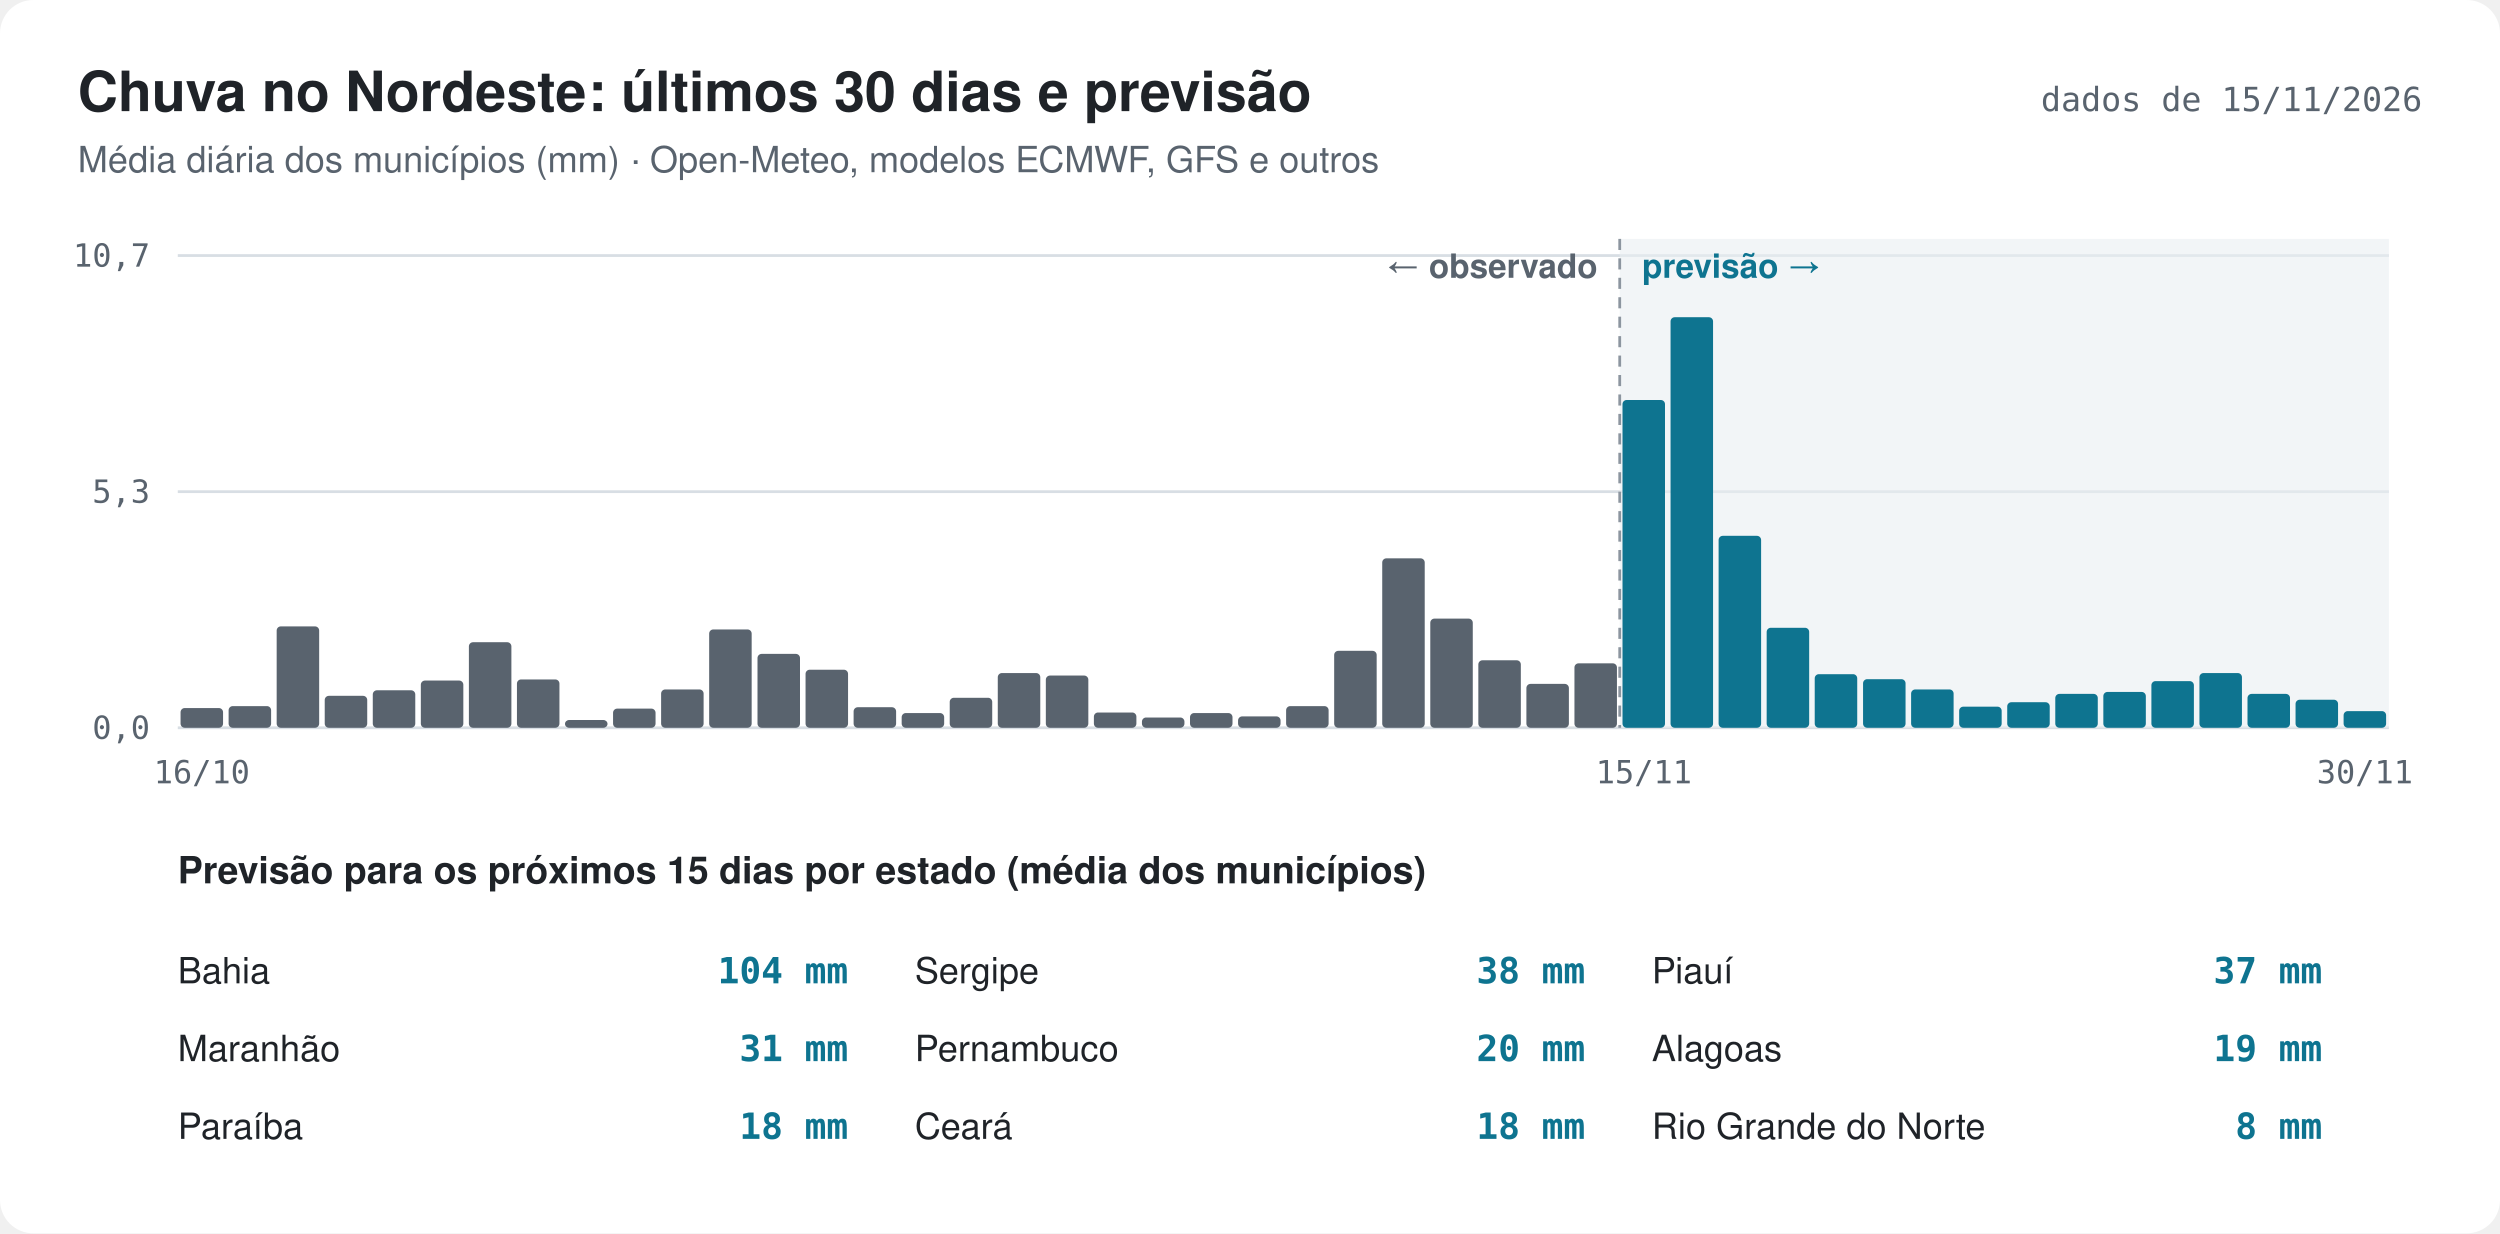
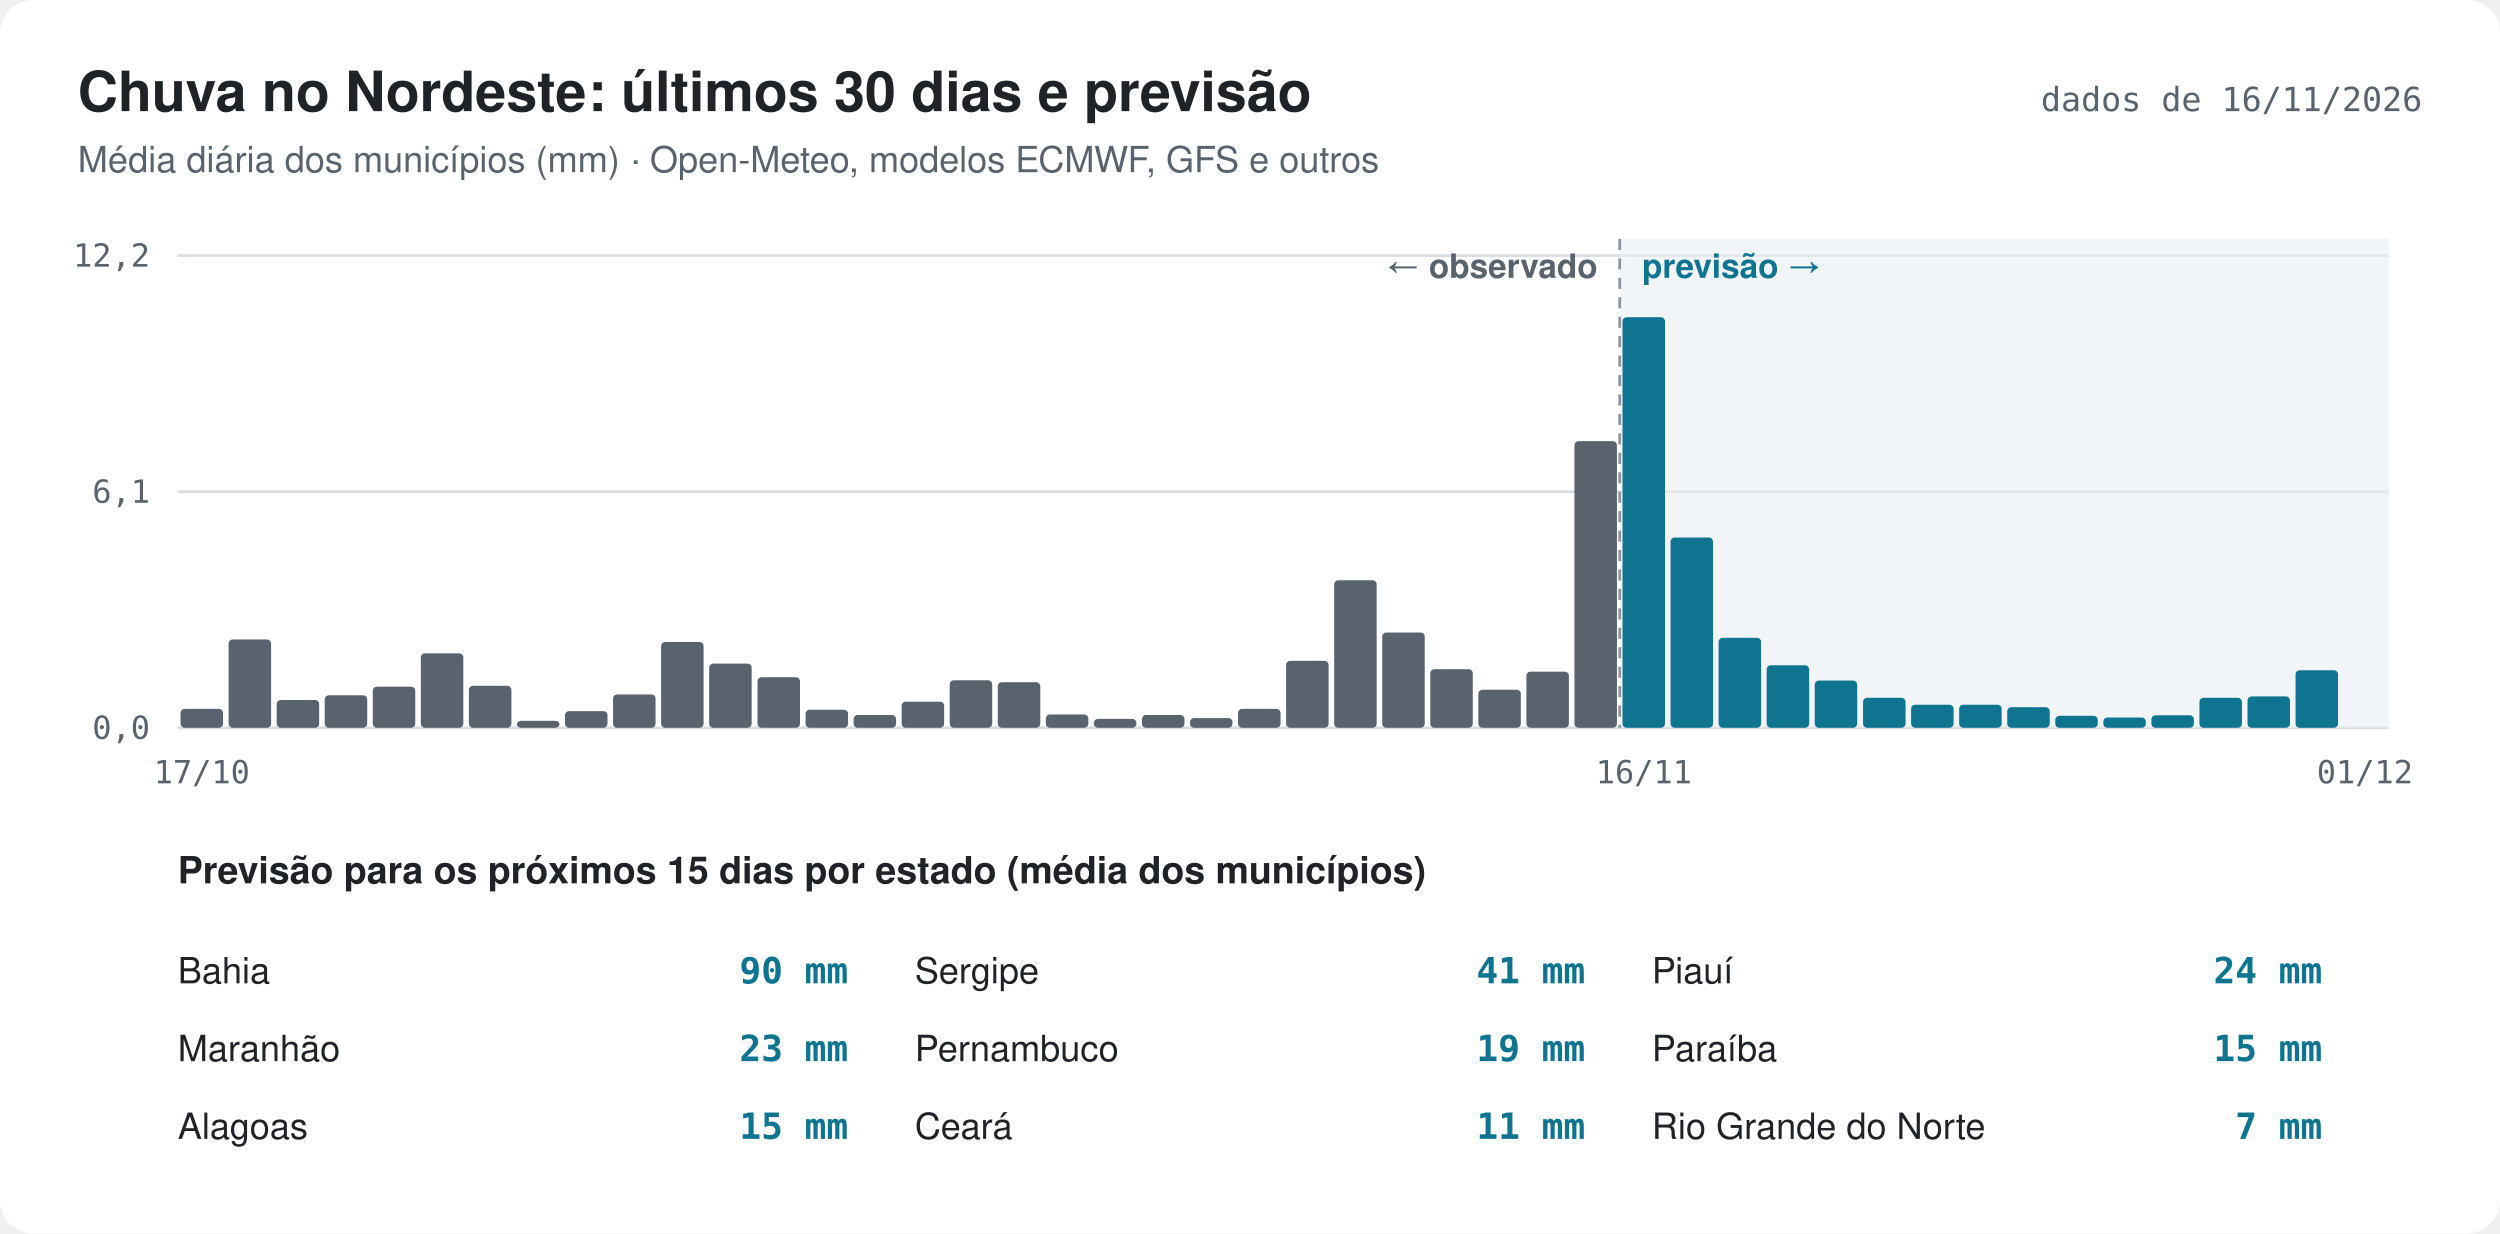
<svg xmlns="http://www.w3.org/2000/svg" width="900" height="444" viewBox="0 0 900 444" role="img" aria-label="Chuva observada e prevista no Nordeste">
  <style>
  .bg{fill:#ffffff} .card{fill:#f6f8fa;stroke:#d0d7de} .fg{fill:#1f2328} .mu{fill:#59636e}
  .grid{stroke:#d8dee4} .axis{stroke:#8c959f} .acc{fill:#0e7490} .accs{stroke:#0e7490} .area{fill:#0e7490;fill-opacity:.12}
  .crit{fill:#dc2626} .alert{fill:#d97706} .ok{fill:#16a34a} .nd{fill:#8c959f}
  .s0{fill:#f5e050} .s1{fill:#fcc55a} .s2{fill:#f59e0b} .s3{fill:#dc2626} .s4{fill:#7f1d1d} .track{fill:#eaeef2}
  text{font-family:-apple-system,BlinkMacSystemFont,'Segoe UI',Helvetica,Arial,sans-serif} .num{font-family:ui-monospace,SFMono-Regular,'SF Mono',Menlo,Consolas,monospace;font-variant-numeric:tabular-nums}
  @media (prefers-color-scheme: dark){
    .bg{fill:#0d1117} .card{fill:#161b22;stroke:#30363d} .fg{fill:#e6edf3} .mu{fill:#8d96a0}
    .grid{stroke:#21262d} .axis{stroke:#484f58} .acc{fill:#4fc3d9} .accs{stroke:#4fc3d9} .area{fill:#4fc3d9;fill-opacity:.15}
    .crit{fill:#f85149} .alert{fill:#f0a020} .ok{fill:#3fb950} .nd{fill:#6e7681} .track{fill:#21262d}
  }
</style>
  <rect class="bg" width="900" height="444" rx="12" />
  <text x="28" y="40" class="fg" font-size="20" font-weight="700" text-anchor="start">Chuva no Nordeste: últimos 30 dias e previsão</text>
  <text x="28" y="62" class="mu" font-size="13" font-weight="400" text-anchor="start">Média diária dos municípios (mm) · Open-Meteo, modelos ECMWF, GFS e outros</text>
-   <text x="872" y="40" class="mu num" font-size="12" font-weight="400" text-anchor="end">dados de 15/11/2026</text>
+   <text x="872" y="40" class="mu num" font-size="12" font-weight="400" text-anchor="end">dados de 16/11/2026</text>
  <line class="grid" x1="64" x2="860" y1="262.0" y2="262.0" />
  <text x="54" y="266.0" class="mu num" font-size="11.5" font-weight="400" text-anchor="end">0,0</text>
  <line class="grid" x1="64" x2="860" y1="177.0" y2="177.0" />
-   <text x="54" y="181.0" class="mu num" font-size="11.5" font-weight="400" text-anchor="end">5,3</text>
+   <text x="54" y="181.0" class="mu num" font-size="11.5" font-weight="400" text-anchor="end">6,1</text>
  <line class="grid" x1="64" x2="860" y1="92.0" y2="92.0" />
-   <text x="54" y="96.0" class="mu num" font-size="11.5" font-weight="400" text-anchor="end">10,7</text>
+   <text x="54" y="96.0" class="mu num" font-size="11.5" font-weight="400" text-anchor="end">12,2</text>
  <rect x="583.1" y="86" width="276.9" height="176" class="track" opacity=".6" />
-   <rect class="mu" x="65.0" y="254.9" width="15.3" height="7.1" rx="1.5" />
-   <rect class="mu" x="82.3" y="254.2" width="15.3" height="7.8" rx="1.5" />
-   <rect class="mu" x="99.6" y="225.5" width="15.3" height="36.5" rx="1.5" />
-   <rect class="mu" x="116.9" y="250.5" width="15.3" height="11.5" rx="1.5" />
-   <rect class="mu" x="134.2" y="248.5" width="15.3" height="13.5" rx="1.5" />
-   <rect class="mu" x="151.5" y="245.0" width="15.3" height="17.0" rx="1.5" />
-   <rect class="mu" x="168.8" y="231.2" width="15.3" height="30.8" rx="1.5" />
-   <rect class="mu" x="186.1" y="244.6" width="15.3" height="17.4" rx="1.5" />
-   <rect class="mu" x="203.4" y="259.2" width="15.3" height="2.8" rx="1.5" />
-   <rect class="mu" x="220.7" y="255.1" width="15.3" height="6.9" rx="1.5" />
-   <rect class="mu" x="238.0" y="248.2" width="15.3" height="13.8" rx="1.5" />
-   <rect class="mu" x="255.3" y="226.6" width="15.3" height="35.4" rx="1.5" />
-   <rect class="mu" x="272.7" y="235.4" width="15.3" height="26.6" rx="1.5" />
-   <rect class="mu" x="290.0" y="241.1" width="15.3" height="20.9" rx="1.5" />
-   <rect class="mu" x="307.3" y="254.6" width="15.3" height="7.4" rx="1.5" />
-   <rect class="mu" x="324.6" y="256.7" width="15.3" height="5.3" rx="1.5" />
-   <rect class="mu" x="341.9" y="251.2" width="15.3" height="10.8" rx="1.5" />
-   <rect class="mu" x="359.2" y="242.3" width="15.3" height="19.7" rx="1.5" />
-   <rect class="mu" x="376.5" y="243.2" width="15.3" height="18.8" rx="1.5" />
-   <rect class="mu" x="393.8" y="256.5" width="15.3" height="5.5" rx="1.5" />
-   <rect class="mu" x="411.1" y="258.3" width="15.3" height="3.7" rx="1.5" />
-   <rect class="mu" x="428.4" y="256.7" width="15.3" height="5.3" rx="1.5" />
-   <rect class="mu" x="445.7" y="257.9" width="15.3" height="4.1" rx="1.5" />
-   <rect class="mu" x="463.0" y="254.2" width="15.3" height="7.8" rx="1.5" />
-   <rect class="mu" x="480.3" y="234.3" width="15.3" height="27.7" rx="1.5" />
-   <rect class="mu" x="497.6" y="201.0" width="15.3" height="61.0" rx="1.5" />
-   <rect class="mu" x="514.9" y="222.7" width="15.3" height="39.3" rx="1.5" />
-   <rect class="mu" x="532.2" y="237.7" width="15.3" height="24.3" rx="1.5" />
-   <rect class="mu" x="549.5" y="246.2" width="15.3" height="15.8" rx="1.5" />
-   <rect class="mu" x="566.8" y="238.8" width="15.3" height="23.2" rx="1.5" />
-   <rect class="acc" x="584.1" y="144.0" width="15.3" height="118.0" rx="1.5" />
-   <rect class="acc" x="601.4" y="114.2" width="15.3" height="147.8" rx="1.5" />
-   <rect class="acc" x="618.7" y="192.9" width="15.3" height="69.1" rx="1.5" />
-   <rect class="acc" x="636.0" y="226.0" width="15.3" height="36.0" rx="1.5" />
-   <rect class="acc" x="653.3" y="242.7" width="15.3" height="19.3" rx="1.5" />
-   <rect class="acc" x="670.7" y="244.5" width="15.3" height="17.5" rx="1.5" />
-   <rect class="acc" x="688.0" y="248.2" width="15.3" height="13.8" rx="1.5" />
-   <rect class="acc" x="705.3" y="254.4" width="15.3" height="7.6" rx="1.5" />
-   <rect class="acc" x="722.6" y="252.8" width="15.3" height="9.2" rx="1.5" />
-   <rect class="acc" x="739.9" y="249.8" width="15.3" height="12.2" rx="1.5" />
-   <rect class="acc" x="757.2" y="249.1" width="15.3" height="12.9" rx="1.5" />
-   <rect class="acc" x="774.5" y="245.2" width="15.3" height="16.8" rx="1.5" />
-   <rect class="acc" x="791.8" y="242.3" width="15.3" height="19.7" rx="1.5" />
-   <rect class="acc" x="809.1" y="249.8" width="15.3" height="12.2" rx="1.5" />
-   <rect class="acc" x="826.4" y="251.9" width="15.3" height="10.1" rx="1.5" />
-   <rect class="acc" x="843.7" y="256.0" width="15.3" height="6.0" rx="1.5" />
+   <rect class="mu" x="65.0" y="255.2" width="15.3" height="6.8" rx="1.5" />
+   <rect class="mu" x="82.3" y="230.2" width="15.3" height="31.8" rx="1.5" />
+   <rect class="mu" x="99.6" y="252.0" width="15.3" height="10.0" rx="1.5" />
+   <rect class="mu" x="116.9" y="250.3" width="15.3" height="11.7" rx="1.5" />
+   <rect class="mu" x="134.2" y="247.2" width="15.3" height="14.8" rx="1.5" />
+   <rect class="mu" x="151.5" y="235.2" width="15.3" height="26.8" rx="1.5" />
+   <rect class="mu" x="168.8" y="246.9" width="15.3" height="15.1" rx="1.5" />
+   <rect class="mu" x="186.1" y="259.5" width="15.3" height="2.5" rx="1.5" />
+   <rect class="mu" x="203.4" y="256.0" width="15.3" height="6.0" rx="1.5" />
+   <rect class="mu" x="220.7" y="250.0" width="15.3" height="12.0" rx="1.5" />
+   <rect class="mu" x="238.0" y="231.1" width="15.3" height="30.9" rx="1.5" />
+   <rect class="mu" x="255.3" y="238.9" width="15.3" height="23.1" rx="1.5" />
+   <rect class="mu" x="272.7" y="243.8" width="15.3" height="18.2" rx="1.5" />
+   <rect class="mu" x="290.0" y="255.5" width="15.3" height="6.5" rx="1.5" />
+   <rect class="mu" x="307.3" y="257.4" width="15.3" height="4.6" rx="1.5" />
+   <rect class="mu" x="324.6" y="252.6" width="15.3" height="9.4" rx="1.5" />
+   <rect class="mu" x="341.9" y="244.9" width="15.3" height="17.1" rx="1.5" />
+   <rect class="mu" x="359.2" y="245.6" width="15.3" height="16.4" rx="1.5" />
+   <rect class="mu" x="376.5" y="257.2" width="15.3" height="4.8" rx="1.5" />
+   <rect class="mu" x="393.8" y="258.8" width="15.3" height="3.2" rx="1.5" />
+   <rect class="mu" x="411.1" y="257.4" width="15.3" height="4.6" rx="1.5" />
+   <rect class="mu" x="428.4" y="258.5" width="15.3" height="3.5" rx="1.5" />
+   <rect class="mu" x="445.7" y="255.2" width="15.3" height="6.8" rx="1.5" />
+   <rect class="mu" x="463.0" y="237.9" width="15.3" height="24.1" rx="1.5" />
+   <rect class="mu" x="480.3" y="208.9" width="15.3" height="53.1" rx="1.5" />
+   <rect class="mu" x="497.6" y="227.7" width="15.3" height="34.3" rx="1.5" />
+   <rect class="mu" x="514.9" y="240.9" width="15.3" height="21.1" rx="1.5" />
+   <rect class="mu" x="532.2" y="248.3" width="15.3" height="13.7" rx="1.5" />
+   <rect class="mu" x="549.5" y="241.8" width="15.3" height="20.2" rx="1.5" />
+   <rect class="mu" x="566.8" y="158.8" width="15.3" height="103.2" rx="1.5" />
+   <rect class="acc" x="584.1" y="114.2" width="15.3" height="147.8" rx="1.5" />
+   <rect class="acc" x="601.4" y="193.5" width="15.3" height="68.5" rx="1.5" />
+   <rect class="acc" x="618.7" y="229.6" width="15.3" height="32.4" rx="1.5" />
+   <rect class="acc" x="636.0" y="239.5" width="15.3" height="22.5" rx="1.5" />
+   <rect class="acc" x="653.3" y="245.0" width="15.3" height="17.0" rx="1.5" />
+   <rect class="acc" x="670.7" y="251.2" width="15.3" height="10.8" rx="1.5" />
+   <rect class="acc" x="688.0" y="253.7" width="15.3" height="8.3" rx="1.5" />
+   <rect class="acc" x="705.3" y="253.7" width="15.3" height="8.3" rx="1.5" />
+   <rect class="acc" x="722.6" y="254.6" width="15.3" height="7.4" rx="1.5" />
+   <rect class="acc" x="739.9" y="257.7" width="15.3" height="4.3" rx="1.5" />
+   <rect class="acc" x="757.2" y="258.3" width="15.3" height="3.7" rx="1.5" />
+   <rect class="acc" x="774.5" y="257.5" width="15.3" height="4.5" rx="1.5" />
+   <rect class="acc" x="791.8" y="251.2" width="15.3" height="10.8" rx="1.5" />
+   <rect class="acc" x="809.1" y="250.7" width="15.3" height="11.3" rx="1.5" />
+   <rect class="acc" x="826.4" y="241.3" width="15.3" height="20.7" rx="1.5" />
+   <rect class="acc" x="843.7" y="262.0" width="15.3" height="0.0" rx="1.5" />
  <line class="axis" x1="583.1" x2="583.1" y1="86" y2="262" stroke-dasharray="4 3" />
  <text x="591.13" y="100" class="acc" font-size="12" font-weight="700" text-anchor="start">previsão →</text>
  <text x="575.13" y="100" class="mu" font-size="12" font-weight="600" text-anchor="end">← observado</text>
-   <text x="72.652" y="282" class="mu num" font-size="11.5" font-weight="400" text-anchor="middle">16/10</text>
-   <text x="591.783" y="282" class="mu num" font-size="11.5" font-weight="400" text-anchor="middle">15/11</text>
-   <text x="851.348" y="282" class="mu num" font-size="11.5" font-weight="400" text-anchor="middle">30/11</text>
+   <text x="72.652" y="282" class="mu num" font-size="11.5" font-weight="400" text-anchor="middle">17/10</text>
+   <text x="591.783" y="282" class="mu num" font-size="11.5" font-weight="400" text-anchor="middle">16/11</text>
+   <text x="851.348" y="282" class="mu num" font-size="11.5" font-weight="400" text-anchor="middle">01/12</text>
  <text x="64" y="318" class="fg" font-size="13.5" font-weight="700" text-anchor="start">Previsão para os próximos 15 dias por estado (média dos municípios)</text>
  <text x="64.0" y="354" class="fg" font-size="13" font-weight="400" text-anchor="start">Bahia</text>
-   <text x="305.333" y="354" class="acc num" font-size="13" font-weight="700" text-anchor="end">104 mm</text>
+   <text x="305.333" y="354" class="acc num" font-size="13" font-weight="700" text-anchor="end">90 mm</text>
  <text x="329.333" y="354" class="fg" font-size="13" font-weight="400" text-anchor="start">Sergipe</text>
-   <text x="570.667" y="354" class="acc num" font-size="13" font-weight="700" text-anchor="end">38 mm</text>
+   <text x="570.667" y="354" class="acc num" font-size="13" font-weight="700" text-anchor="end">41 mm</text>
  <text x="594.667" y="354" class="fg" font-size="13" font-weight="400" text-anchor="start">Piauí</text>
-   <text x="836.0" y="354" class="acc num" font-size="13" font-weight="700" text-anchor="end">37 mm</text>
+   <text x="836.0" y="354" class="acc num" font-size="13" font-weight="700" text-anchor="end">24 mm</text>
  <text x="64.0" y="382" class="fg" font-size="13" font-weight="400" text-anchor="start">Maranhão</text>
-   <text x="305.333" y="382" class="acc num" font-size="13" font-weight="700" text-anchor="end">31 mm</text>
+   <text x="305.333" y="382" class="acc num" font-size="13" font-weight="700" text-anchor="end">23 mm</text>
  <text x="329.333" y="382" class="fg" font-size="13" font-weight="400" text-anchor="start">Pernambuco</text>
-   <text x="570.667" y="382" class="acc num" font-size="13" font-weight="700" text-anchor="end">20 mm</text>
-   <text x="594.667" y="382" class="fg" font-size="13" font-weight="400" text-anchor="start">Alagoas</text>
-   <text x="836.0" y="382" class="acc num" font-size="13" font-weight="700" text-anchor="end">19 mm</text>
-   <text x="64.0" y="410" class="fg" font-size="13" font-weight="400" text-anchor="start">Paraíba</text>
-   <text x="305.333" y="410" class="acc num" font-size="13" font-weight="700" text-anchor="end">18 mm</text>
+   <text x="570.667" y="382" class="acc num" font-size="13" font-weight="700" text-anchor="end">19 mm</text>
+   <text x="594.667" y="382" class="fg" font-size="13" font-weight="400" text-anchor="start">Paraíba</text>
+   <text x="836.0" y="382" class="acc num" font-size="13" font-weight="700" text-anchor="end">15 mm</text>
+   <text x="64.0" y="410" class="fg" font-size="13" font-weight="400" text-anchor="start">Alagoas</text>
+   <text x="305.333" y="410" class="acc num" font-size="13" font-weight="700" text-anchor="end">15 mm</text>
  <text x="329.333" y="410" class="fg" font-size="13" font-weight="400" text-anchor="start">Ceará</text>
-   <text x="570.667" y="410" class="acc num" font-size="13" font-weight="700" text-anchor="end">18 mm</text>
+   <text x="570.667" y="410" class="acc num" font-size="13" font-weight="700" text-anchor="end">11 mm</text>
  <text x="594.667" y="410" class="fg" font-size="13" font-weight="400" text-anchor="start">Rio Grande do Norte</text>
-   <text x="836.0" y="410" class="acc num" font-size="13" font-weight="700" text-anchor="end">8 mm</text>
+   <text x="836.0" y="410" class="acc num" font-size="13" font-weight="700" text-anchor="end">7 mm</text>
</svg>
